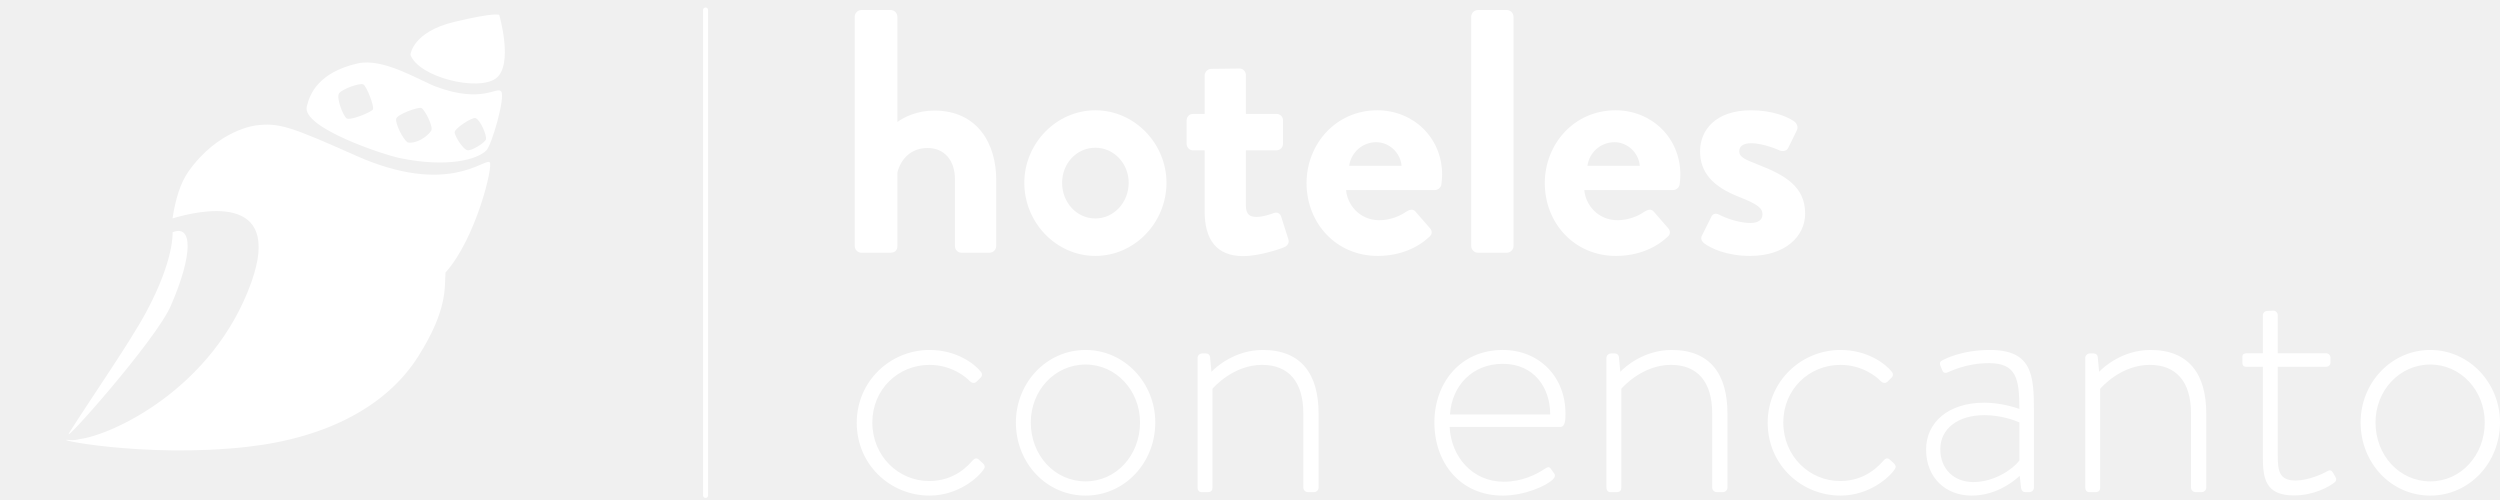
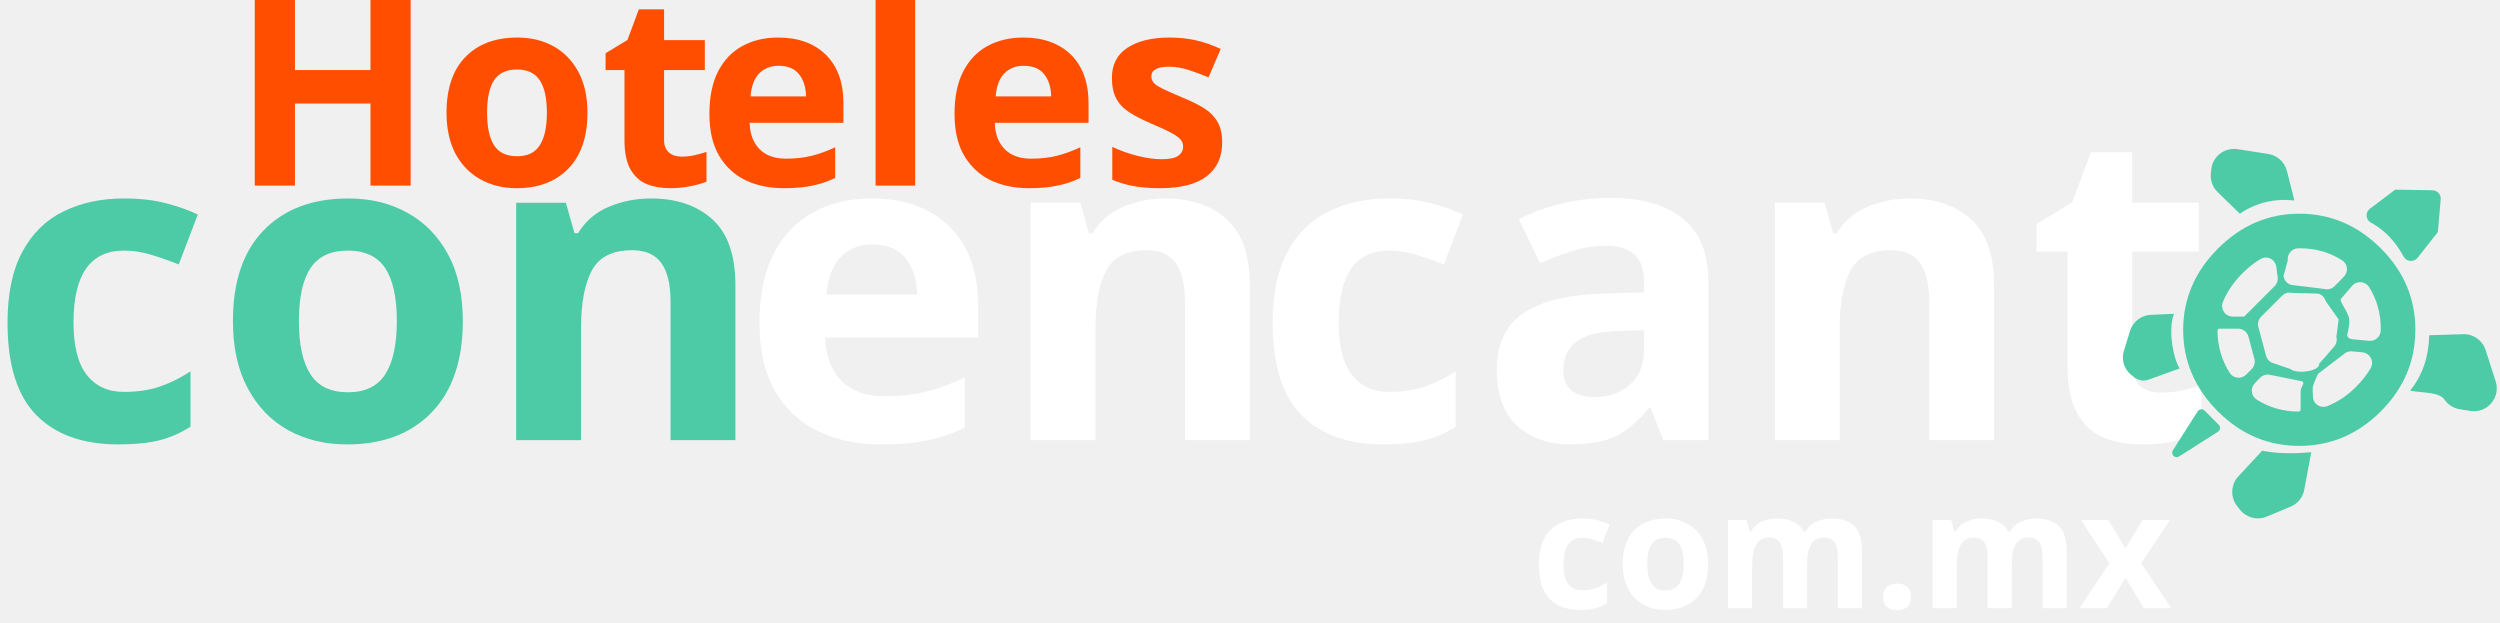
- <svg xmlns="http://www.w3.org/2000/svg" width="250" height="50" viewBox="0 0 250 50" fill="none">
-   <path d="M70.556 1v48.543" stroke="#fff" stroke-width=".5" stroke-miterlimit="1.5" stroke-linecap="round" stroke-linejoin="round" />
-   <path d="M35.576 15.561c-6.44-2.87-7.68-3.318-9.972-3.02 0 0-3.773.39-6.768 4.625-.801 1.134-1.3 2.79-1.583 4.675 2.567-.773 11.163-2.773 7.872 6.41-3.81 10.632-13.957 15.265-17.163 15.657a2.577 2.577 0 0 1-.938.096c-2.598-.258 7.249 1.868 17.773.673 7.955-.911 13.926-4.11 17.039-9.055 2.992-4.743 2.598-6.952 2.716-8.371 3.047-3.391 4.809-10.73 4.414-11.027-.558-.42-4.153 3.442-13.39-.663zM17.078 30.585c2.232-5.127 2.2-8.19.181-7.354 0 0 .198 2.689-2.63 7.957-1.602 2.999-5.52 8.625-7.693 12.071-1.04 1.652 8.633-9.196 10.142-12.674z" fill="#fff" />
-   <path d="M50.115 9.138c-.449-.52-1.87 1.237-6.468-.455-1.676-.615-5.291-2.941-7.902-2.337-3.873.901-4.773 3.007-5.07 4.33-.465 2.091 7.629 4.794 9.358 5.144 4.752.968 7.696.128 8.6-.775.553-.55 1.934-5.385 1.482-5.907zm-15.459 2.694c-.351-.264-1.038-2.03-.76-2.48.277-.447 2.094-1.083 2.425-.917.35.173 1.119 2.21.975 2.5-.134.28-2.29 1.16-2.64.897zm6.106 2.413c-.542-.413-1.229-1.905-1.146-2.357.084-.451 2.178-1.208 2.516-1.087.333.122 1.245 1.906.986 2.278-.45.656-1.53 1.321-2.356 1.166zm5.914.763c-.388-.17-1.068-1.152-1.215-1.739-.09-.376 1.756-1.585 2.094-1.456.52.203 1.145 1.778 1.039 2.124-.107.346-1.534 1.245-1.918 1.071z" fill="#fff" />
-   <path d="M49.925 1.495s-.265-.314-4.488.692c-4.217 1.01-4.392 3.292-4.392 3.292.835 2.258 6.776 3.692 8.555 2.353 1.78-1.34.325-6.337.325-6.337zM85.473 24.613c0 .347.312.66.66.66h2.877c.52 0 .728-.278.728-.66v-7.35c.347-1.422 1.422-2.463 3.017-2.463 1.664 0 2.74 1.214 2.74 3.121v6.692c0 .347.277.66.658.66h2.809a.682.682 0 0 0 .659-.66v-6.657c0-3.502-1.803-6.9-6.207-6.9-1.63 0-2.982.624-3.676 1.144V1.659A.682.682 0 0 0 89.08 1h-2.947a.682.682 0 0 0-.659.659v22.954zM102.431 18.276c0 3.987 3.19 7.316 7.109 7.316 3.918 0 7.108-3.329 7.108-7.316 0-3.918-3.19-7.247-7.108-7.247-3.919 0-7.109 3.329-7.109 7.247zm3.78 0c0-1.942 1.456-3.502 3.329-3.502 1.837 0 3.328 1.56 3.328 3.502 0 1.976-1.491 3.571-3.328 3.571-1.873 0-3.329-1.595-3.329-3.571zM120.464 21.137c0 2.81 1.179 4.473 3.849 4.473 1.699 0 3.953-.797 4.126-.901.347-.139.52-.485.382-.832l-.694-2.185c-.104-.346-.381-.52-.763-.381-.381.139-1.109.381-1.699.381-.555 0-1.075-.138-1.075-1.11v-5.547h3.052a.658.658 0 0 0 .658-.66v-2.322a.637.637 0 0 0-.658-.66h-3.052V7.51c0-.346-.277-.658-.624-.658l-2.843.034a.682.682 0 0 0-.659.66v3.848h-1.179c-.347 0-.624.277-.624.659v2.323c0 .347.277.659.624.659h1.179v6.102zM130.655 18.31c0 3.988 2.947 7.282 7.108 7.282 2.254 0 4.022-.832 5.167-1.907.346-.277.277-.659.034-.901l-1.421-1.63c-.243-.278-.555-.208-.902 0-.624.45-1.63.867-2.704.867-2.012 0-3.225-1.595-3.329-3.017h8.876a.67.67 0 0 0 .659-.59c.035-.242.07-.693.07-.936 0-3.745-2.913-6.45-6.485-6.45-4.126 0-7.073 3.364-7.073 7.283zm4.265-1.733a2.731 2.731 0 0 1 2.704-2.358c1.318 0 2.428 1.075 2.532 2.358h-5.236zM147.121 24.613c0 .347.312.66.659.66h2.913a.683.683 0 0 0 .659-.66V1.66a.683.683 0 0 0-.659-.659h-2.913a.682.682 0 0 0-.659.659v22.954zM154.479 18.31c0 3.988 2.947 7.282 7.108 7.282 2.254 0 4.022-.832 5.167-1.907.346-.277.277-.659.034-.901l-1.421-1.63c-.243-.278-.555-.208-.902 0-.624.45-1.63.867-2.705.867-2.011 0-3.224-1.595-3.328-3.017h8.876a.67.67 0 0 0 .659-.59c.035-.242.07-.693.07-.936 0-3.745-2.913-6.45-6.485-6.45-4.126 0-7.073 3.364-7.073 7.283zm4.265-1.733a2.731 2.731 0 0 1 2.704-2.358c1.318 0 2.428 1.075 2.532 2.358h-5.236zM170.389 24.31c.728.554 2.323 1.282 4.611 1.282 3.502 0 5.514-1.942 5.514-4.23 0-2.705-2.012-3.849-4.681-4.89-1.283-.52-1.908-.727-1.908-1.352 0-.45.347-.797 1.179-.797 1.318 0 2.878.728 2.878.728.278.104.659.07.833-.243l.866-1.768c.174-.347 0-.728-.312-.936-.728-.486-2.219-1.075-4.265-1.075-3.536 0-5.097 1.976-5.097 4.091 0 2.116 1.248 3.537 3.918 4.578 1.838.728 2.324 1.109 2.324 1.733 0 .59-.486.867-1.179.867-1.595 0-3.156-.832-3.156-.832-.312-.174-.659-.104-.797.243l-.936 1.872c-.139.277 0 .555.208.728zM85.674 42.278c0 4.195 3.363 7.281 7.281 7.281 2.878 0 4.924-1.837 5.444-2.67.139-.208.07-.38-.104-.554l-.381-.347c-.208-.208-.416-.208-.659.07-.381.415-1.734 2.045-4.334 2.045-3.086 0-5.687-2.497-5.687-5.86 0-3.294 2.566-5.756 5.721-5.756 2.185 0 3.641 1.214 3.988 1.595.208.208.485.312.728.07l.347-.347c.208-.174.242-.416.07-.624-.625-.798-2.428-2.185-5.133-2.185-3.918 0-7.281 3.12-7.281 7.282zM101.589 42.243c0 4.057 3.051 7.316 6.97 7.316 3.883 0 6.969-3.259 6.969-7.316 0-3.953-3.086-7.247-6.969-7.247-3.919 0-6.97 3.294-6.97 7.247zm1.491 0c0-3.19 2.393-5.79 5.479-5.79 3.051 0 5.444 2.6 5.444 5.79 0 3.294-2.393 5.895-5.444 5.895-3.086 0-5.479-2.6-5.479-5.895zM119.757 48.762c0 .243.138.45.381.45h.659c.312 0 .451-.173.451-.45V38.88c.138-.174 2.115-2.393 4.958-2.393 2.635 0 4.126 1.664 4.126 4.855v7.42c0 .243.209.45.451.45h.624a.459.459 0 0 0 .451-.45v-7.42c0-3.884-1.699-6.346-5.582-6.346-2.774 0-4.682 1.7-5.132 2.185l-.139-1.491c-.035-.209-.173-.347-.416-.347h-.347c-.277 0-.485.208-.485.45v12.969zM143.439 42.243c0 4.057 2.601 7.316 6.831 7.316 2.15 0 4.335-.936 5.028-1.63.208-.207.243-.415.139-.554l-.347-.486c-.173-.242-.312-.208-.624 0-.832.555-2.254 1.283-4.092 1.283-3.12 0-5.27-2.496-5.409-5.478h11.061c.52 0 .52-.798.52-1.352 0-3.676-2.635-6.346-6.276-6.346-4.23 0-6.831 3.294-6.831 7.247zm1.561-.797c.173-2.844 2.219-5.063 5.27-5.063 3.121 0 4.751 2.358 4.751 5.063H145zM160.643 48.762c0 .243.139.45.382.45h.659c.312 0 .45-.173.45-.45V38.88c.139-.174 2.115-2.393 4.959-2.393 2.635 0 4.126 1.664 4.126 4.855v7.42c0 .243.208.45.451.45h.624a.459.459 0 0 0 .451-.45v-7.42c0-3.884-1.699-6.346-5.583-6.346-2.774 0-4.681 1.7-5.132 2.185l-.138-1.491c-.035-.209-.174-.347-.416-.347h-.347c-.278 0-.486.208-.486.45v12.969zM176.768 42.278c0 4.195 3.364 7.281 7.282 7.281 2.878 0 4.924-1.837 5.444-2.67.139-.208.069-.38-.104-.554l-.382-.347c-.208-.208-.416-.208-.658.07-.382.415-1.734 2.045-4.335 2.045-3.086 0-5.686-2.497-5.686-5.86 0-3.294 2.565-5.756 5.721-5.756 2.184 0 3.641 1.214 3.987 1.595.209.208.486.312.729.07l.346-.347c.208-.174.243-.416.07-.624-.624-.798-2.427-2.185-5.132-2.185-3.918 0-7.282 3.12-7.282 7.282zM192.609 44.948c0 2.843 1.977 4.611 4.543 4.611 2.219 0 3.918-1.144 4.82-1.976l.138 1.248c.07.243.174.382.416.382h.416a.459.459 0 0 0 .451-.451v-7.698c0-3.537-.173-6.068-4.403-6.068-2.878 0-4.647.971-4.751 1.04-.173.07-.312.208-.208.52l.173.416c.07.243.243.382.521.278.312-.104 1.872-.936 4.161-.936 2.739 0 3.051 1.525 3.051 4.577-.382-.139-1.907-.624-3.502-.624-3.641 0-5.826 2.01-5.826 4.68zm1.422-.035c0-2.046 1.768-3.398 4.404-3.398 1.664 0 3.051.52 3.502.728v3.814c-.659.867-2.497 2.15-4.612 2.15-1.907 0-3.294-1.283-3.294-3.294zM208.525 48.762c0 .243.138.45.381.45h.659c.312 0 .451-.173.451-.45V38.88c.138-.174 2.115-2.393 4.958-2.393 2.636 0 4.127 1.664 4.127 4.855v7.42c0 .243.208.45.45.45h.624a.459.459 0 0 0 .451-.45v-7.42c0-3.884-1.699-6.346-5.582-6.346-2.774 0-4.682 1.7-5.132 2.185l-.139-1.491c-.035-.209-.173-.347-.416-.347h-.347c-.277 0-.485.208-.485.45v12.969zM226.284 45.624c0 2.22.243 3.919 3.121 3.919 1.976 0 3.502-.867 4.022-1.283.208-.14.243-.347.104-.59l-.243-.416c-.104-.173-.242-.312-.554-.139-.451.278-1.942.937-3.156.937-1.629 0-1.803-.902-1.803-2.532v-8.842h4.82c.277 0 .451-.173.451-.45v-.451a.438.438 0 0 0-.451-.451h-4.82v-3.814a.459.459 0 0 0-.451-.451l-.589.035a.437.437 0 0 0-.451.45v3.78h-1.63c-.242 0-.416.104-.416.347v.554c0 .278.07.451.416.451h1.63v8.946zM236.061 42.243c0 4.057 3.051 7.316 6.969 7.316 3.884 0 6.97-3.259 6.97-7.316 0-3.953-3.086-7.247-6.97-7.247-3.918 0-6.969 3.294-6.969 7.247zm1.491 0c0-3.19 2.392-5.79 5.478-5.79 3.052 0 5.444 2.6 5.444 5.79 0 3.294-2.392 5.895-5.444 5.895-3.086 0-5.478-2.6-5.478-5.895z" fill="#fff" />
+ <svg xmlns="http://www.w3.org/2000/svg" width="100%" height="100%" viewBox="0 0 209 52" version="1.1" xml:space="preserve" style="fill-rule:evenodd;clip-rule:evenodd;stroke-linejoin:round;stroke-miterlimit:2;">
+   <g transform="matrix(1,0,0,1,-55.9314,-188.39)">
+     <g transform="matrix(1,0,0,1,75.23,203.904)">
+       <text x="0px" y="0px" style="font-family:'HurmeGeometricSans4-Black', 'Hurme Geometric Sans 4', sans-serif;font-weight:900;font-size:22.265px;fill:rgb(255,78,0);">Hot</text>
+     </g>
+     <g transform="matrix(1,0,0,1,114.239,203.904)">
+       <text x="0px" y="0px" style="font-family:'HurmeGeometricSans4-Black', 'Hurme Geometric Sans 4', sans-serif;font-weight:900;font-size:22.265px;fill:rgb(255,78,0);">el<tspan x="20.493px 33.605px " y="0px 0px ">es</tspan>
+       </text>
+     </g>
+   </g>
+   <g transform="matrix(1,0,0,1,-55.9314,-188.39)">
+     <g transform="matrix(1,0,0,1,54.92,225.184)">
+       <text x="0px" y="0px" style="font-family:'HurmeGeometricSans4-Bold', 'Hurme Geometric Sans 4', sans-serif;font-weight:700;font-size:36.339px;fill:rgb(76,203,166);">c</text>
+     </g>
+     <g transform="matrix(1,0,0,1,73.763,225.184)">
+       <text x="0px" y="0px" style="font-family:'HurmeGeometricSans4-Bold', 'Hurme Geometric Sans 4', sans-serif;font-weight:700;font-size:36.339px;fill:rgb(76,203,166);">on</text>
+     </g>
+   </g>
+   <g transform="matrix(1,0,0,1,-55.9314,-188.39)">
+     <g transform="matrix(1,0,0,1,117.784,225.184)">
+       <text x="0px" y="0px" style="font-family:'HurmeGeometricSans4-Bold', 'Hurme Geometric Sans 4', sans-serif;font-weight:700;font-size:36.339px;fill:white;">en</text>
+     </g>
+     <g transform="matrix(1,0,0,1,160.688,225.184)">
+       <text x="0px" y="0px" style="font-family:'HurmeGeometricSans4-Bold', 'Hurme Geometric Sans 4', sans-serif;font-weight:700;font-size:36.339px;fill:white;">c<tspan x="18.844px 42.638px 64.089px " y="0px 0px 0px ">ant</tspan>
+       </text>
+     </g>
+   </g>
+   <g transform="matrix(1,0,0,1,-55.9314,-188.39)">
+     <g transform="matrix(1,0,0,1,183.983,239.236)">
+       <text x="0px" y="0px" style="font-family:'HurmeGeometricSans4-Bold', 'Hurme Geometric Sans 4', sans-serif;font-weight:700;font-size:13.504px;fill:white;">c</text>
+     </g>
+     <g transform="matrix(1,0,0,1,190.985,239.236)">
+       <text x="0px" y="0px" style="font-family:'HurmeGeometricSans4-Bold', 'Hurme Geometric Sans 4', sans-serif;font-weight:700;font-size:13.504px;fill:white;">om.mx</text>
+     </g>
+   </g>
+   <g transform="matrix(1,0,0,1,-55.9314,-177.166)">
+     <path d="M259.012,205.192C259.012,205.192 260.609,205.142 261.851,205.103C262.702,205.076 263.467,205.616 263.727,206.426C263.968,207.177 264.277,208.138 264.57,209.05C264.773,209.68 264.634,210.37 264.203,210.873C263.773,211.377 263.112,211.62 262.458,211.518C262.143,211.468 261.838,211.421 261.566,211.378C261.053,211.297 260.594,211.011 260.297,210.584C259.849,209.904 258.429,210.033 257.415,209.824C258.504,208.477 258.978,206.912 259.012,205.192Z" style="fill:rgb(76,203,166);" />
+   </g>
+   <g transform="matrix(1,0,0,1,-55.9314,-209.275)">
+     <path d="M247.743,226.033C247.743,226.033 247.389,224.637 247.116,223.561C246.928,222.82 246.315,222.263 245.56,222.145C244.81,222.029 243.838,221.878 242.985,221.745C242.469,221.665 241.943,221.799 241.53,222.117C241.116,222.435 240.85,222.909 240.795,223.427C240.782,223.543 240.77,223.655 240.759,223.763C240.697,224.345 240.905,224.924 241.325,225.332C242.072,226.06 243.181,227.14 243.181,227.14C244.574,226.198 246.102,225.857 247.743,226.033Z" style="fill:rgb(76,203,166);" />
+   </g>
+   <g transform="matrix(1,0,0,1,-55.9314,-158.332)">
+     <path d="M249.152,196.138C249.152,196.138 248.795,198.048 248.566,199.278C248.448,199.911 248.019,200.441 247.425,200.689C246.837,200.934 246.075,201.252 245.427,201.522C244.635,201.852 243.72,201.614 243.191,200.939C243.112,200.838 243.032,200.736 242.952,200.635C242.374,199.897 242.417,198.847 243.055,198.16C243.946,197.2 245.05,196.01 245.05,196.01C246.168,196.24 247.537,196.281 249.152,196.138Z" style="fill:rgb(76,203,166);" />
+   </g>
+   <g transform="matrix(1,0,0,1,-55.9314,-181.408)">
+     <path d="M237.676,207.644C237.676,207.644 236.647,207.688 235.743,207.727C234.936,207.762 234.239,208.3 234.002,209.072C233.836,209.609 233.646,210.229 233.483,210.757C233.259,211.484 233.504,212.273 234.1,212.746C234.191,212.818 234.281,212.89 234.365,212.957C234.698,213.221 235.143,213.294 235.542,213.15C236.489,212.808 238.149,212.209 238.149,212.209C237.599,211.35 237.17,208.937 237.676,207.644Z" style="fill:rgb(76,203,166);" />
+   </g>
+   <g transform="matrix(1,0,0,1,-55.9314,-201.842)">
+     <path d="M259.288,217.748C259.482,217.751 259.667,217.835 259.797,217.979C259.927,218.124 259.991,218.315 259.974,218.509C259.886,219.532 259.738,221.242 259.738,221.242C259.738,221.242 258.745,222.5 258.041,223.393C257.896,223.577 257.668,223.676 257.435,223.657C257.201,223.638 256.992,223.503 256.879,223.299C256.158,221.97 255.234,221.049 254.153,220.458C253.941,220.351 253.8,220.141 253.779,219.905C253.759,219.668 253.862,219.438 254.052,219.295C254.949,218.609 256.17,217.696 256.17,217.696C256.17,217.696 258.163,217.729 259.288,217.748Z" style="fill:rgb(76,203,166);" />
+   </g>
+   <g transform="matrix(1,0,0,1,-55.9314,-167.066)">
+     <path d="M238.099,205.229C237.951,205.323 237.758,205.301 237.634,205.178C237.51,205.054 237.489,204.86 237.583,204.713C238.286,203.606 239.215,202.146 239.654,201.456C239.715,201.361 239.816,201.298 239.929,201.285C240.042,201.273 240.154,201.312 240.234,201.393C240.569,201.727 241.084,202.242 241.419,202.577C241.499,202.657 241.538,202.77 241.526,202.882C241.514,202.995 241.451,203.096 241.355,203.157C240.665,203.596 239.205,204.525 238.099,205.229Z" style="fill:rgb(76,203,166);" />
+   </g>
+   <g transform="matrix(1,0,0,1,-55.9314,-184.39)">
+     <path d="M238.445,211.966C238.445,209.373 239.416,207.107 241.356,205.166C243.297,203.226 245.563,202.255 248.156,202.255C250.766,202.255 253.041,203.226 254.982,205.166C256.897,207.082 257.855,209.344 257.855,211.954C257.855,214.58 256.893,216.855 254.969,218.779C253.045,220.703 250.77,221.665 248.144,221.665C245.534,221.665 243.272,220.707 241.356,218.792C239.416,216.851 238.445,214.576 238.445,211.966ZM248.265,218.624L248.265,217.093C248.265,216.69 248.724,216.362 248.333,216.257L245.744,215.733C245.436,215.651 245.107,215.739 244.882,215.964C244.745,216.101 244.585,216.261 244.437,216.429C244.25,216.616 244.158,216.876 244.184,217.139C244.211,217.401 244.354,217.638 244.574,217.783C245.625,218.458 246.798,218.795 248.095,218.795C248.189,218.794 248.265,218.718 248.265,218.624ZM250.471,218.348C251.354,218.005 252.165,217.464 252.903,216.726C253.395,216.234 253.799,215.712 254.124,215.167C254.271,214.904 254.275,214.584 254.134,214.318C253.994,214.051 253.728,213.873 253.428,213.845L252.559,213.763C252.294,213.738 252.032,213.832 251.844,214.02L249.743,215.621C249.656,215.708 249.275,216.658 249.274,216.78C249.274,216.965 249.274,217.24 249.288,217.524C249.288,217.812 249.429,218.081 249.665,218.245C249.9,218.409 250.202,218.448 250.471,218.348ZM243.712,215.706L244.168,215.25C244.393,215.025 244.481,214.696 244.399,214.388L243.9,212.529C243.796,212.139 243.442,211.867 243.038,211.867L241.463,211.867C241.382,211.867 241.316,211.932 241.315,212.013L241.315,212.015C241.315,213.315 241.66,214.497 242.337,215.568C242.485,215.791 242.726,215.936 242.992,215.963C243.258,215.989 243.523,215.895 243.712,215.706ZM242.592,210.857C242.963,210.857 243.32,210.857 243.485,210.856C243.541,210.856 243.592,210.83 243.625,210.785C243.64,210.763 243.658,210.742 243.678,210.722L246.094,208.306C246.289,208.112 246.383,207.838 246.349,207.565C246.319,207.323 246.28,207.007 246.231,206.697C246.195,206.403 246.014,206.147 245.749,206.015C245.484,205.884 245.171,205.893 244.914,206.041C244.387,206.354 243.885,206.75 243.406,207.229C242.662,207.972 242.117,208.782 241.756,209.652C241.654,209.926 241.692,210.233 241.858,210.473C242.025,210.714 242.299,210.857 242.592,210.857ZM252.607,208.239L251.624,209.388C251.488,209.524 251.985,210.105 252.264,210.815C252.447,211.281 252.227,212.087 252.147,212.411C252.243,212.771 252.592,212.751 252.963,212.786C253.27,212.815 253.647,212.851 253.986,212.883C254.235,212.906 254.482,212.824 254.667,212.657C254.853,212.489 254.96,212.252 254.962,212.002L254.962,211.929C254.978,210.625 254.647,209.445 253.984,208.38C253.837,208.156 253.596,208.01 253.329,207.982C253.062,207.955 252.797,208.049 252.607,208.239ZM249.727,208.933L247.58,208.879C247.272,208.797 246.944,208.885 246.718,209.11L244.962,210.866C244.737,211.091 244.649,211.42 244.731,211.728L245.374,214.127C245.457,214.435 245.697,214.675 246.005,214.758L247.392,215.234C248.024,215.709 249.916,215.403 249.817,214.785L250.358,214.185L251.022,213.414C251.247,213.188 251.335,212.86 251.253,212.552L251.443,211.097L250.358,209.564C250.276,209.256 250.035,209.015 249.727,208.933ZM247.191,206.151L246.833,207.456C246.877,207.817 247.136,208.114 247.487,208.208L250.24,208.546C250.548,208.629 250.877,208.541 251.102,208.315C251.327,208.091 251.623,207.795 251.882,207.515C252.069,207.329 252.162,207.068 252.135,206.805C252.108,206.543 251.965,206.306 251.744,206.161C250.676,205.474 249.488,205.14 248.182,205.148C248.141,205.148 248.1,205.149 248.06,205.149C247.807,205.154 247.568,205.266 247.402,205.457C247.237,205.648 247.16,205.9 247.191,206.151Z" style="fill:rgb(76,203,166);fill-rule:nonzero;" />
+   </g>
</svg>
